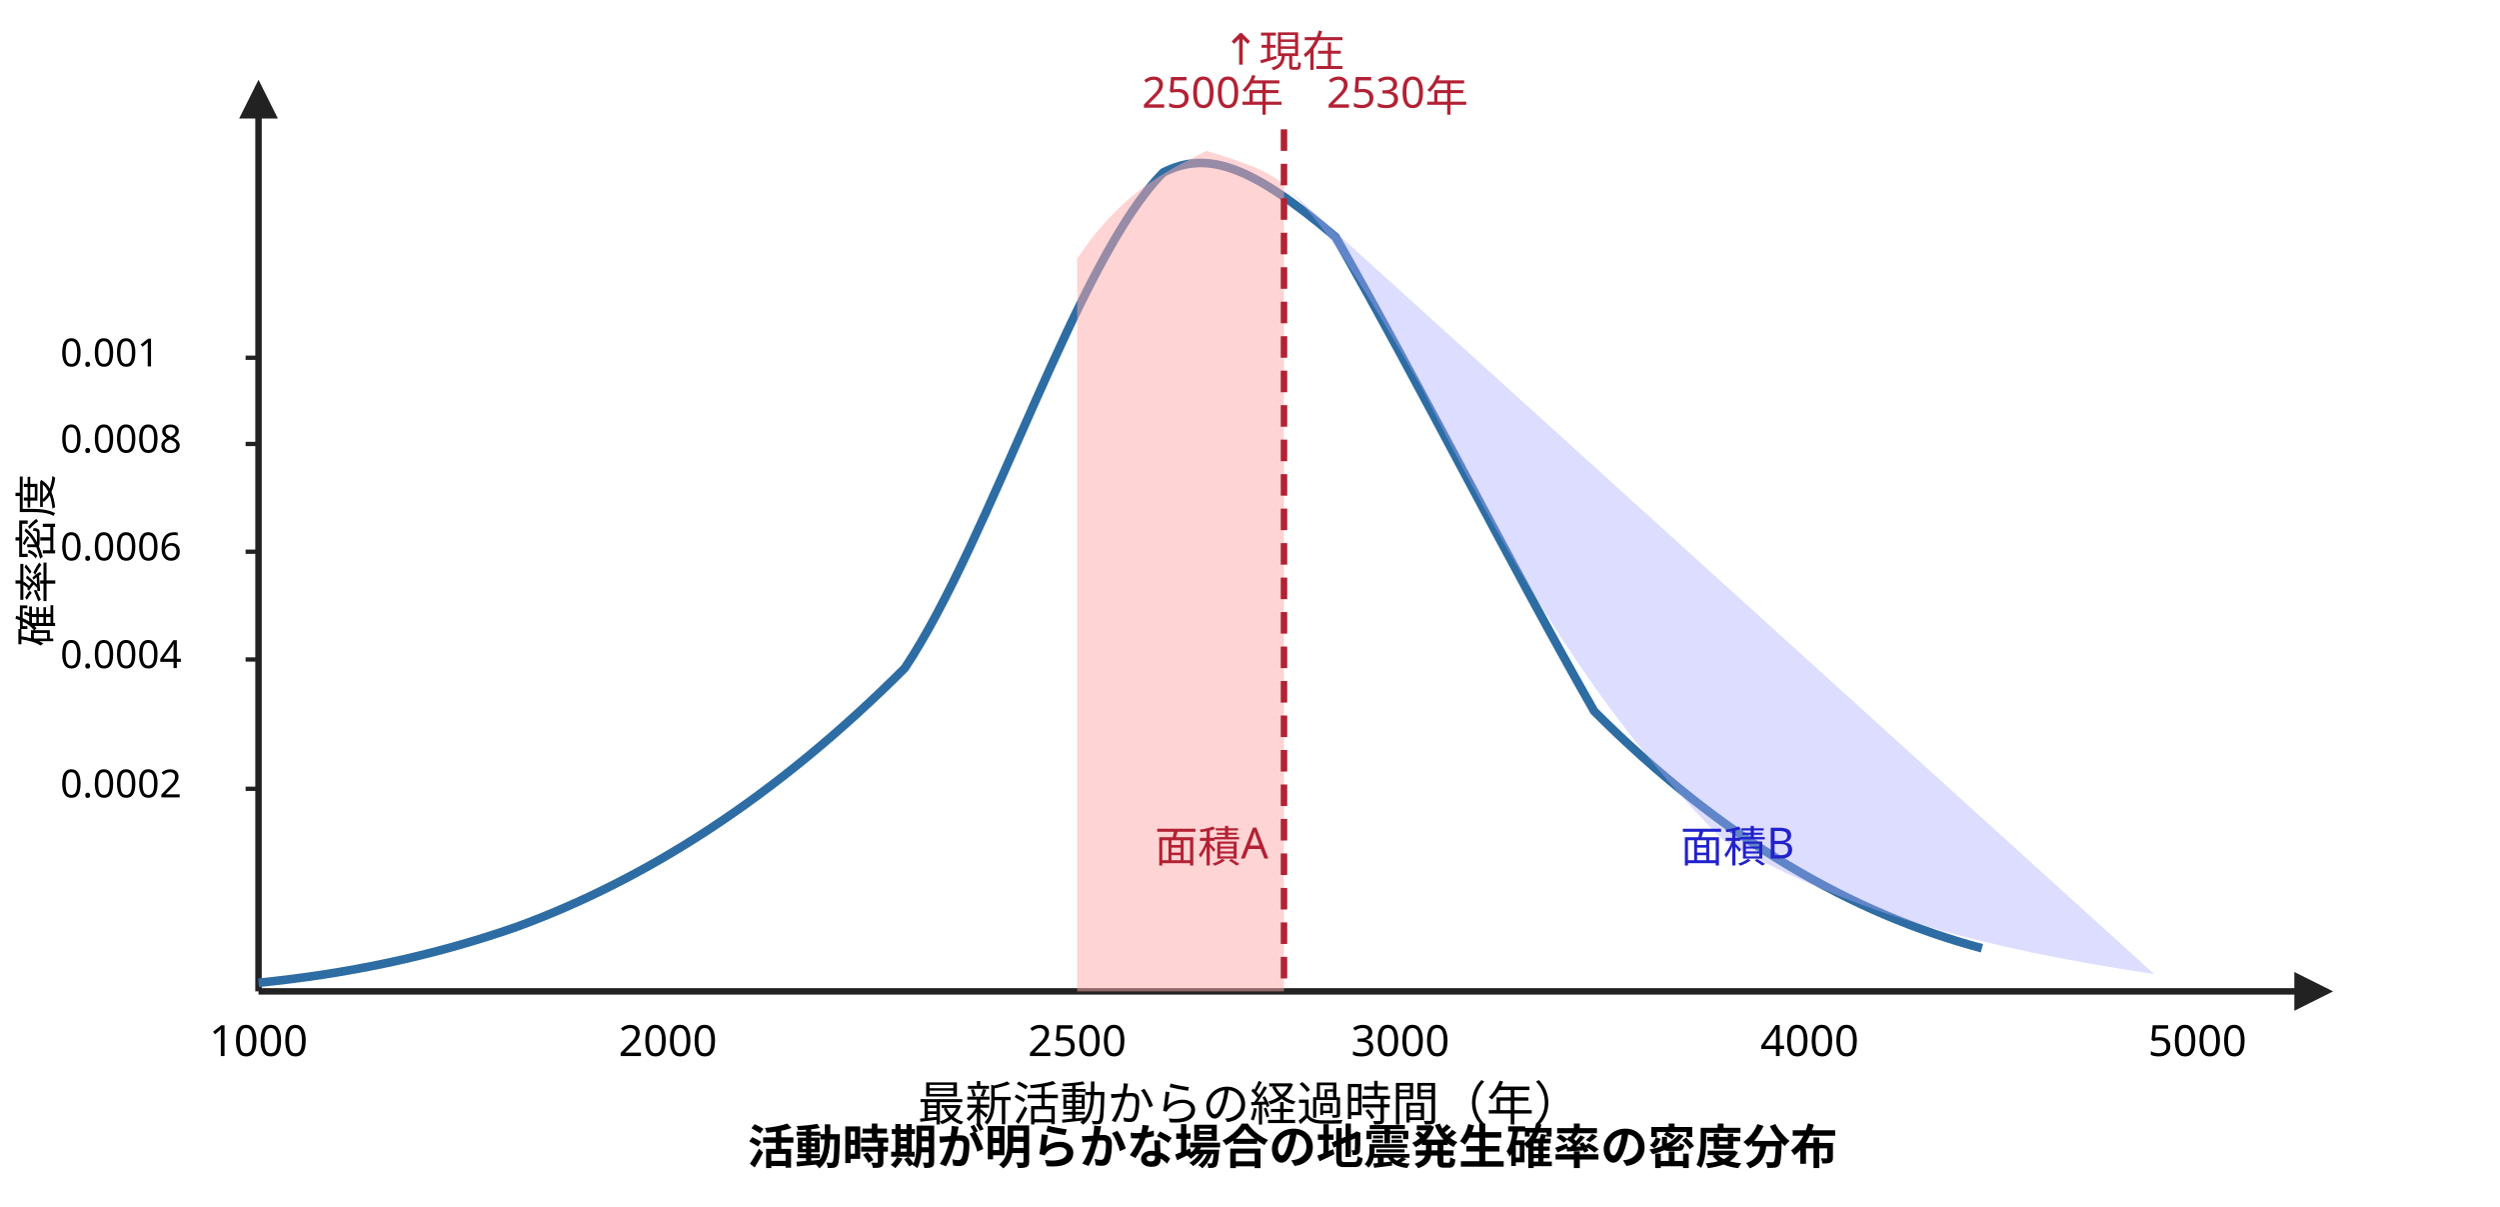
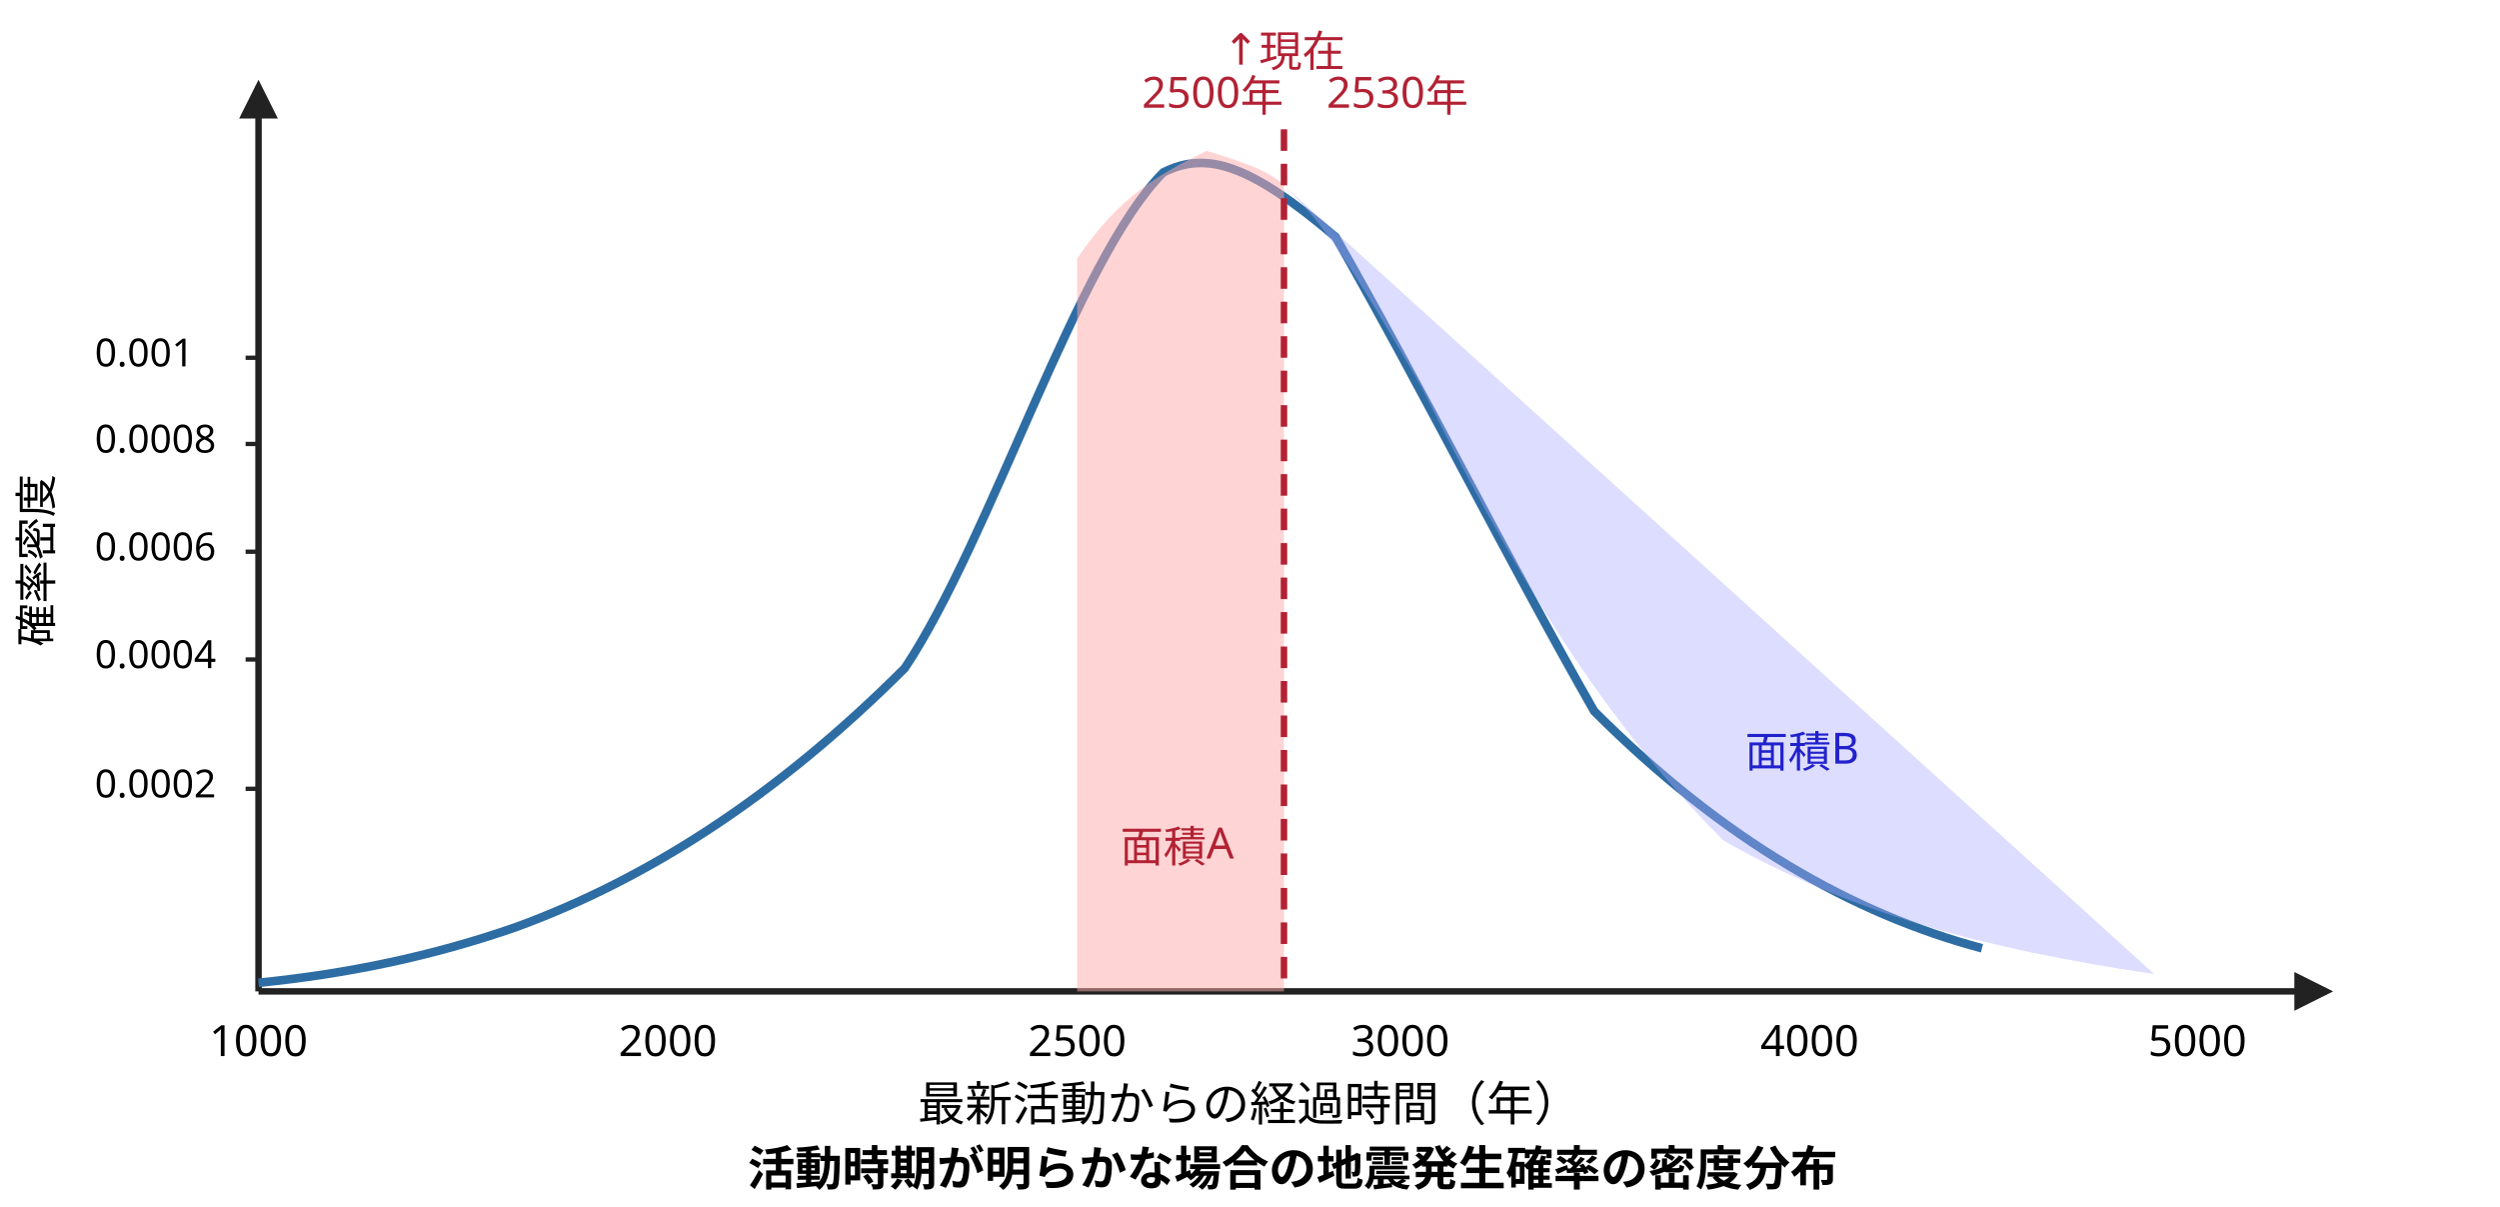
<svg xmlns="http://www.w3.org/2000/svg" width="580" height="280" viewBox="0 0 580 280" font-family="sans-serif" font-size="11" style="max-width:580px;width:100%" role="img" aria-label="BPT分布による地震発生確率（活動時期が明らかな場合）">
  <defs>
    <marker id="arq" markerWidth="6" markerHeight="6" refX="5" refY="3" orient="auto">
      <path d="M0,0 L0,6 L6,3 z" fill="#222" />
    </marker>
  </defs>
  <line x1="60" y1="230" x2="540" y2="230" stroke="#222" stroke-width="1.5" marker-end="url(#arq)" />
  <line x1="60" y1="230" x2="60" y2="20" stroke="#222" stroke-width="1.5" marker-end="url(#arq)" />
  <text x="12" y="130" font-size="10" transform="rotate(-90,12,130)" text-anchor="middle">確率密度</text>
-   <text x="14" y="85" font-size="9">0.001</text>
-   <text x="14" y="105" font-size="9">0.0008</text>
-   <text x="14" y="130" font-size="9">0.0006</text>
-   <text x="14" y="155" font-size="9">0.0004</text>
-   <text x="14" y="185" font-size="9">0.0002</text>
+   <text x="22" y="85" font-size="9">0.001</text>
+   <text x="22" y="105" font-size="9">0.0008</text>
+   <text x="22" y="130" font-size="9">0.0006</text>
+   <text x="22" y="155" font-size="9">0.0004</text>
+   <text x="22" y="185" font-size="9">0.0002</text>
  <line x1="57" y1="83" x2="60" y2="83" stroke="#222" />
  <line x1="57" y1="103" x2="60" y2="103" stroke="#222" />
  <line x1="57" y1="128" x2="60" y2="128" stroke="#222" />
  <line x1="57" y1="153" x2="60" y2="153" stroke="#222" />
  <line x1="57" y1="183" x2="60" y2="183" stroke="#222" />
  <text x="60" y="245" text-anchor="middle" font-size="10">1000</text>
  <text x="155" y="245" text-anchor="middle" font-size="10">2000</text>
  <text x="250" y="245" text-anchor="middle" font-size="10">2500</text>
  <text x="325" y="245" text-anchor="middle" font-size="10">3000</text>
  <text x="420" y="245" text-anchor="middle" font-size="10">4000</text>
  <text x="510" y="245" text-anchor="middle" font-size="10">5000</text>
  <text x="290" y="260" text-anchor="middle" font-size="11">最新活動からの経過時間（年）</text>
  <path d="M 60,228 C 80,226 100,222 120,215 150,204 180,185 210,155 230,125 250,60 270,40 280,35 290,38 310,55 330,90 350,130 370,165 400,195 430,212 460,220 500,226 530,228" fill="none" stroke="#2e6da4" stroke-width="2" />
  <path d="M 250,60 C 260,45 270,40 280,35 290,38 295,40 298,43 L 298,230 L 250,230 Z" fill="#ffaaaa" fill-opacity="0.5" stroke="none" />
-   <text x="268" y="200" font-size="10" fill="#b22234">面積A</text>
+   <text x="260" y="200" font-size="10" fill="#b22234">面積A</text>
  <path d="M 298,43 C 305,50 310,55 330,90 350,130 370,165 400,195 430,212 460,220 500,226 530,228 L 530,230 L 298,230 Z" fill="#aaaaff" fill-opacity="0.4" stroke="none" />
-   <text x="390" y="200" font-size="10" fill="#2222cc">面積B</text>
+   <text x="405" y="178" font-size="10" fill="#2222cc">面積B</text>
  <line x1="298" y1="30" x2="298" y2="230" stroke="#b22234" stroke-width="1.5" stroke-dasharray="5,3" />
  <text x="265" y="25" font-size="10" fill="#b22234">2500年　2530年</text>
  <text x="298" y="15" text-anchor="middle" font-size="10" fill="#b22234">↑現在</text>
-   <text x="300" y="270" text-anchor="middle" font-size="11" font-weight="bold">活動時期が明らかな場合の地震発生確率の密度分布</text>
+   <text x="300" y="275" text-anchor="middle" font-size="11" font-weight="bold">活動時期が明らかな場合の地震発生確率の密度分布</text>
</svg>
